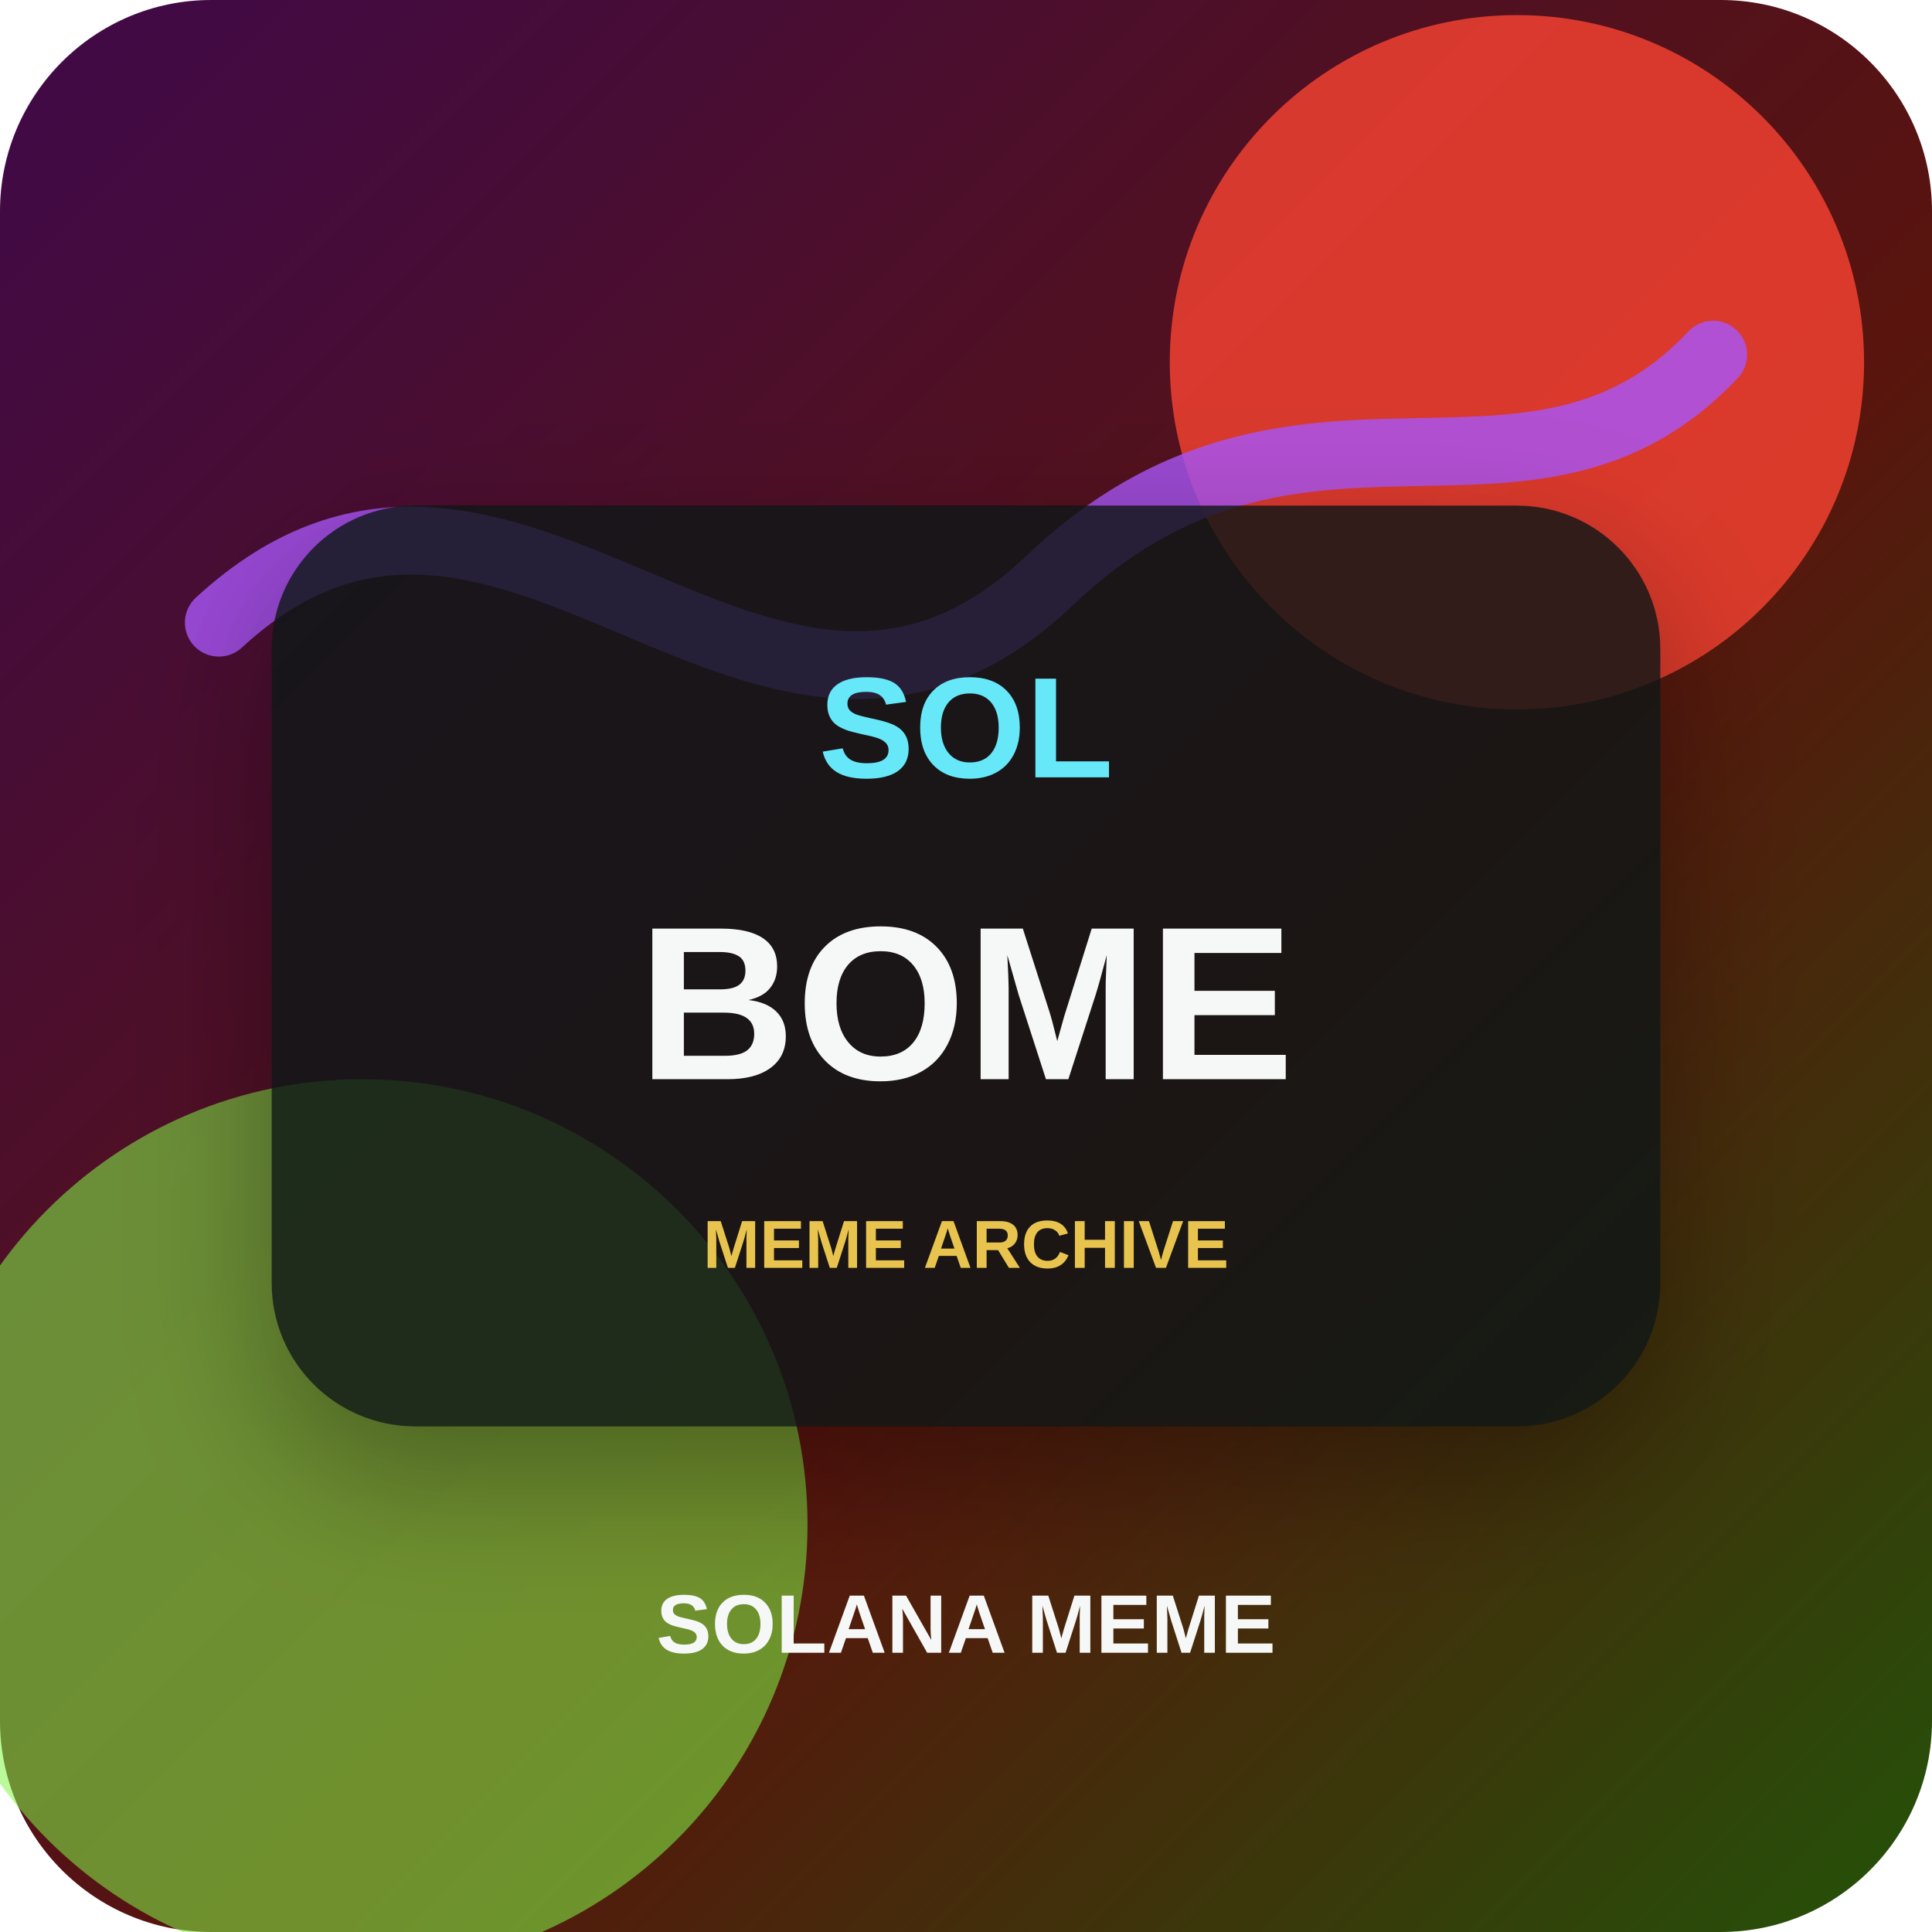
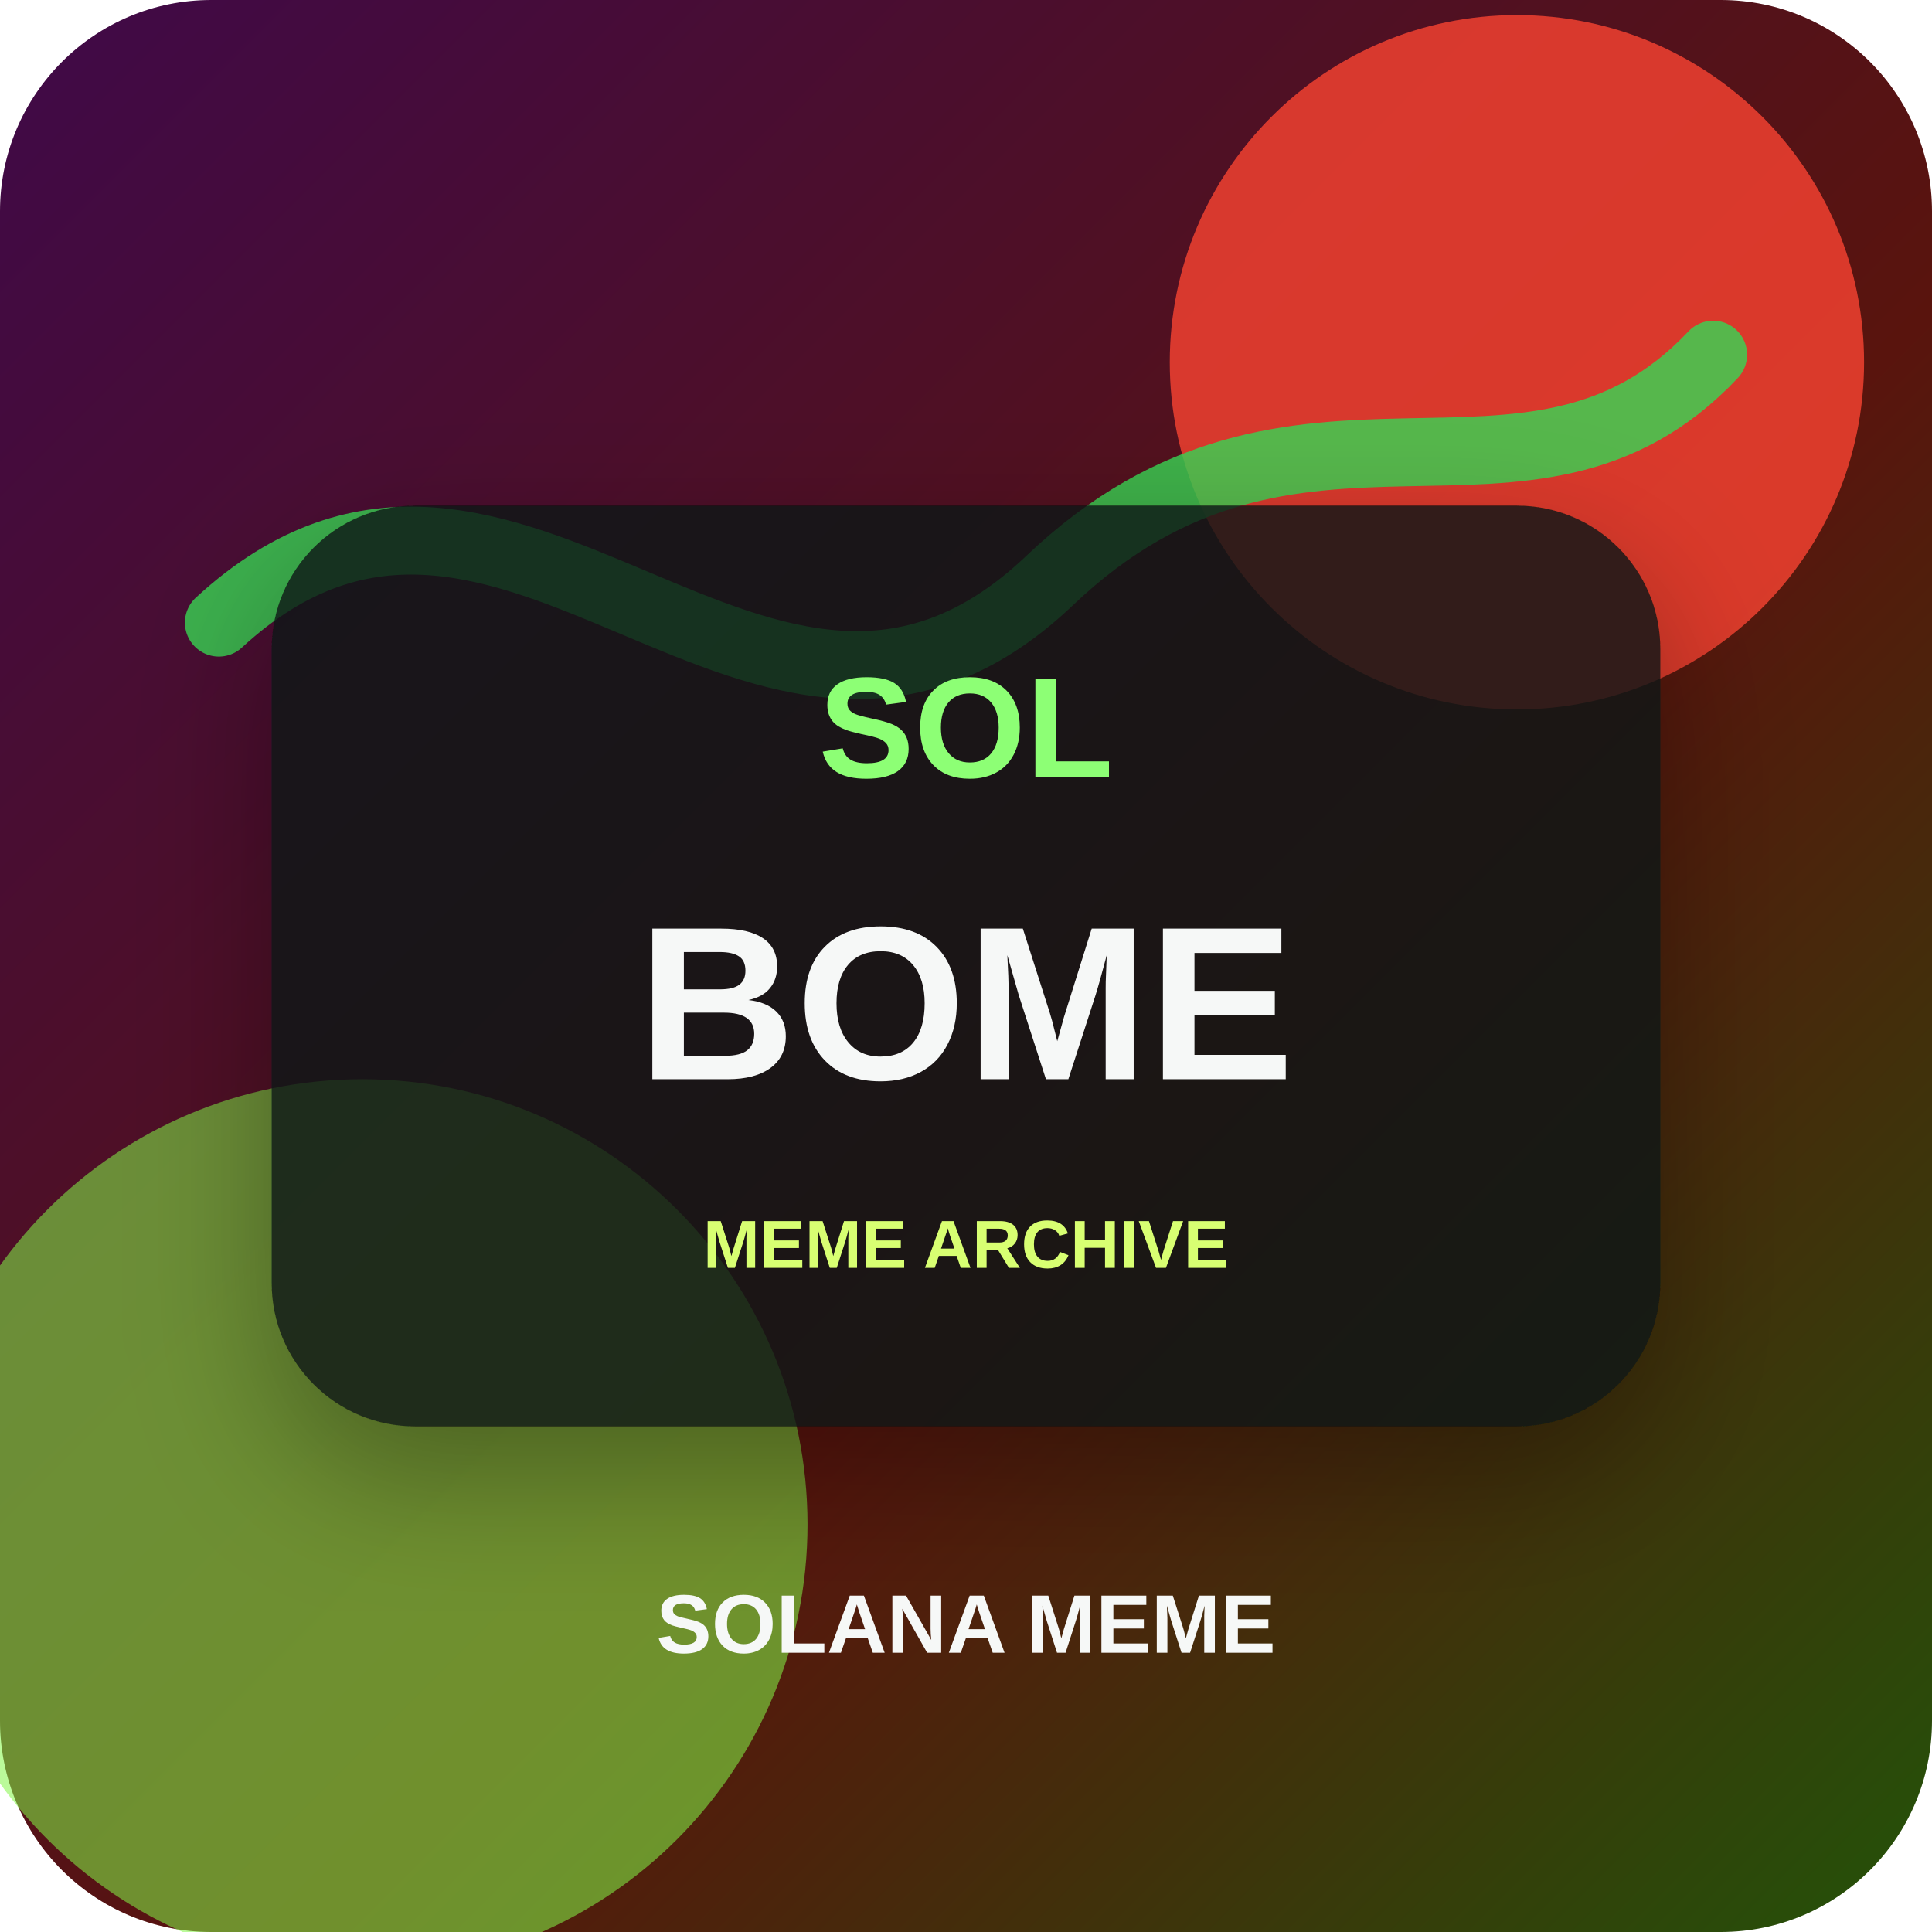
<svg xmlns="http://www.w3.org/2000/svg" viewBox="0 0 512 512" role="img" aria-label="Book of Meme token art">
  <defs>
    <linearGradient id="bg" x1="0" y1="0" x2="1" y2="1">
      <stop offset="0" stop-color="hsl(291 78% 16%)" />
      <stop offset="0.58" stop-color="hsl(5 74% 20%)" />
      <stop offset="1" stop-color="hsl(99 80% 18%)" />
    </linearGradient>
    <filter id="shadow" x="-20%" y="-20%" width="140%" height="140%">
      <feDropShadow dx="0" dy="14" stdDeviation="18" flood-color="#000" flood-opacity=".38" />
    </filter>
  </defs>
  <rect width="512" height="512" rx="56" fill="url(#bg)" />
  <circle cx="402" cy="96" r="92" fill="hsl(5 92% 58%)" opacity=".82" />
  <circle cx="96" cy="404" r="118" fill="hsl(99 90% 62%)" opacity=".55" />
-   <path d="M58 165 C135 94 202 226 278 154 C344 91 405 146 454 94" fill="none" stroke="#a855f7" stroke-width="18" stroke-linecap="round" opacity=".82" />
+   <path d="M58 165 C135 94 202 226 278 154 C344 91 405 146 454 94" fill="none" stroke="#39d353" stroke-width="18" stroke-linecap="round" opacity=".82" />
  <rect x="72" y="134" width="368" height="244" rx="38" fill="#0f1412" opacity=".82" filter="url(#shadow)" />
-   <text x="256" y="206" text-anchor="middle" font-family="Arial, Helvetica, sans-serif" font-size="38" font-weight="900" fill="#67e8f9">SOL</text>
+   <text x="256" y="206" text-anchor="middle" font-family="Arial, Helvetica, sans-serif" font-size="38" font-weight="900" fill="#8dff75">SOL</text>
  <text x="256" y="286" text-anchor="middle" font-family="Arial, Helvetica, sans-serif" font-size="58" font-weight="900" fill="#f6f8f7">BOME</text>
-   <text x="256" y="336" text-anchor="middle" font-family="Arial, Helvetica, sans-serif" font-size="18" font-weight="800" fill="#e8c44f">MEME ARCHIVE</text>
+   <text x="256" y="336" text-anchor="middle" font-family="Arial, Helvetica, sans-serif" font-size="18" font-weight="800" fill="#d8ff72">MEME ARCHIVE</text>
  <text x="256" y="438" text-anchor="middle" font-family="Arial, Helvetica, sans-serif" font-size="22" font-weight="900" fill="#f6f8f7">SOLANA MEME</text>
</svg>
